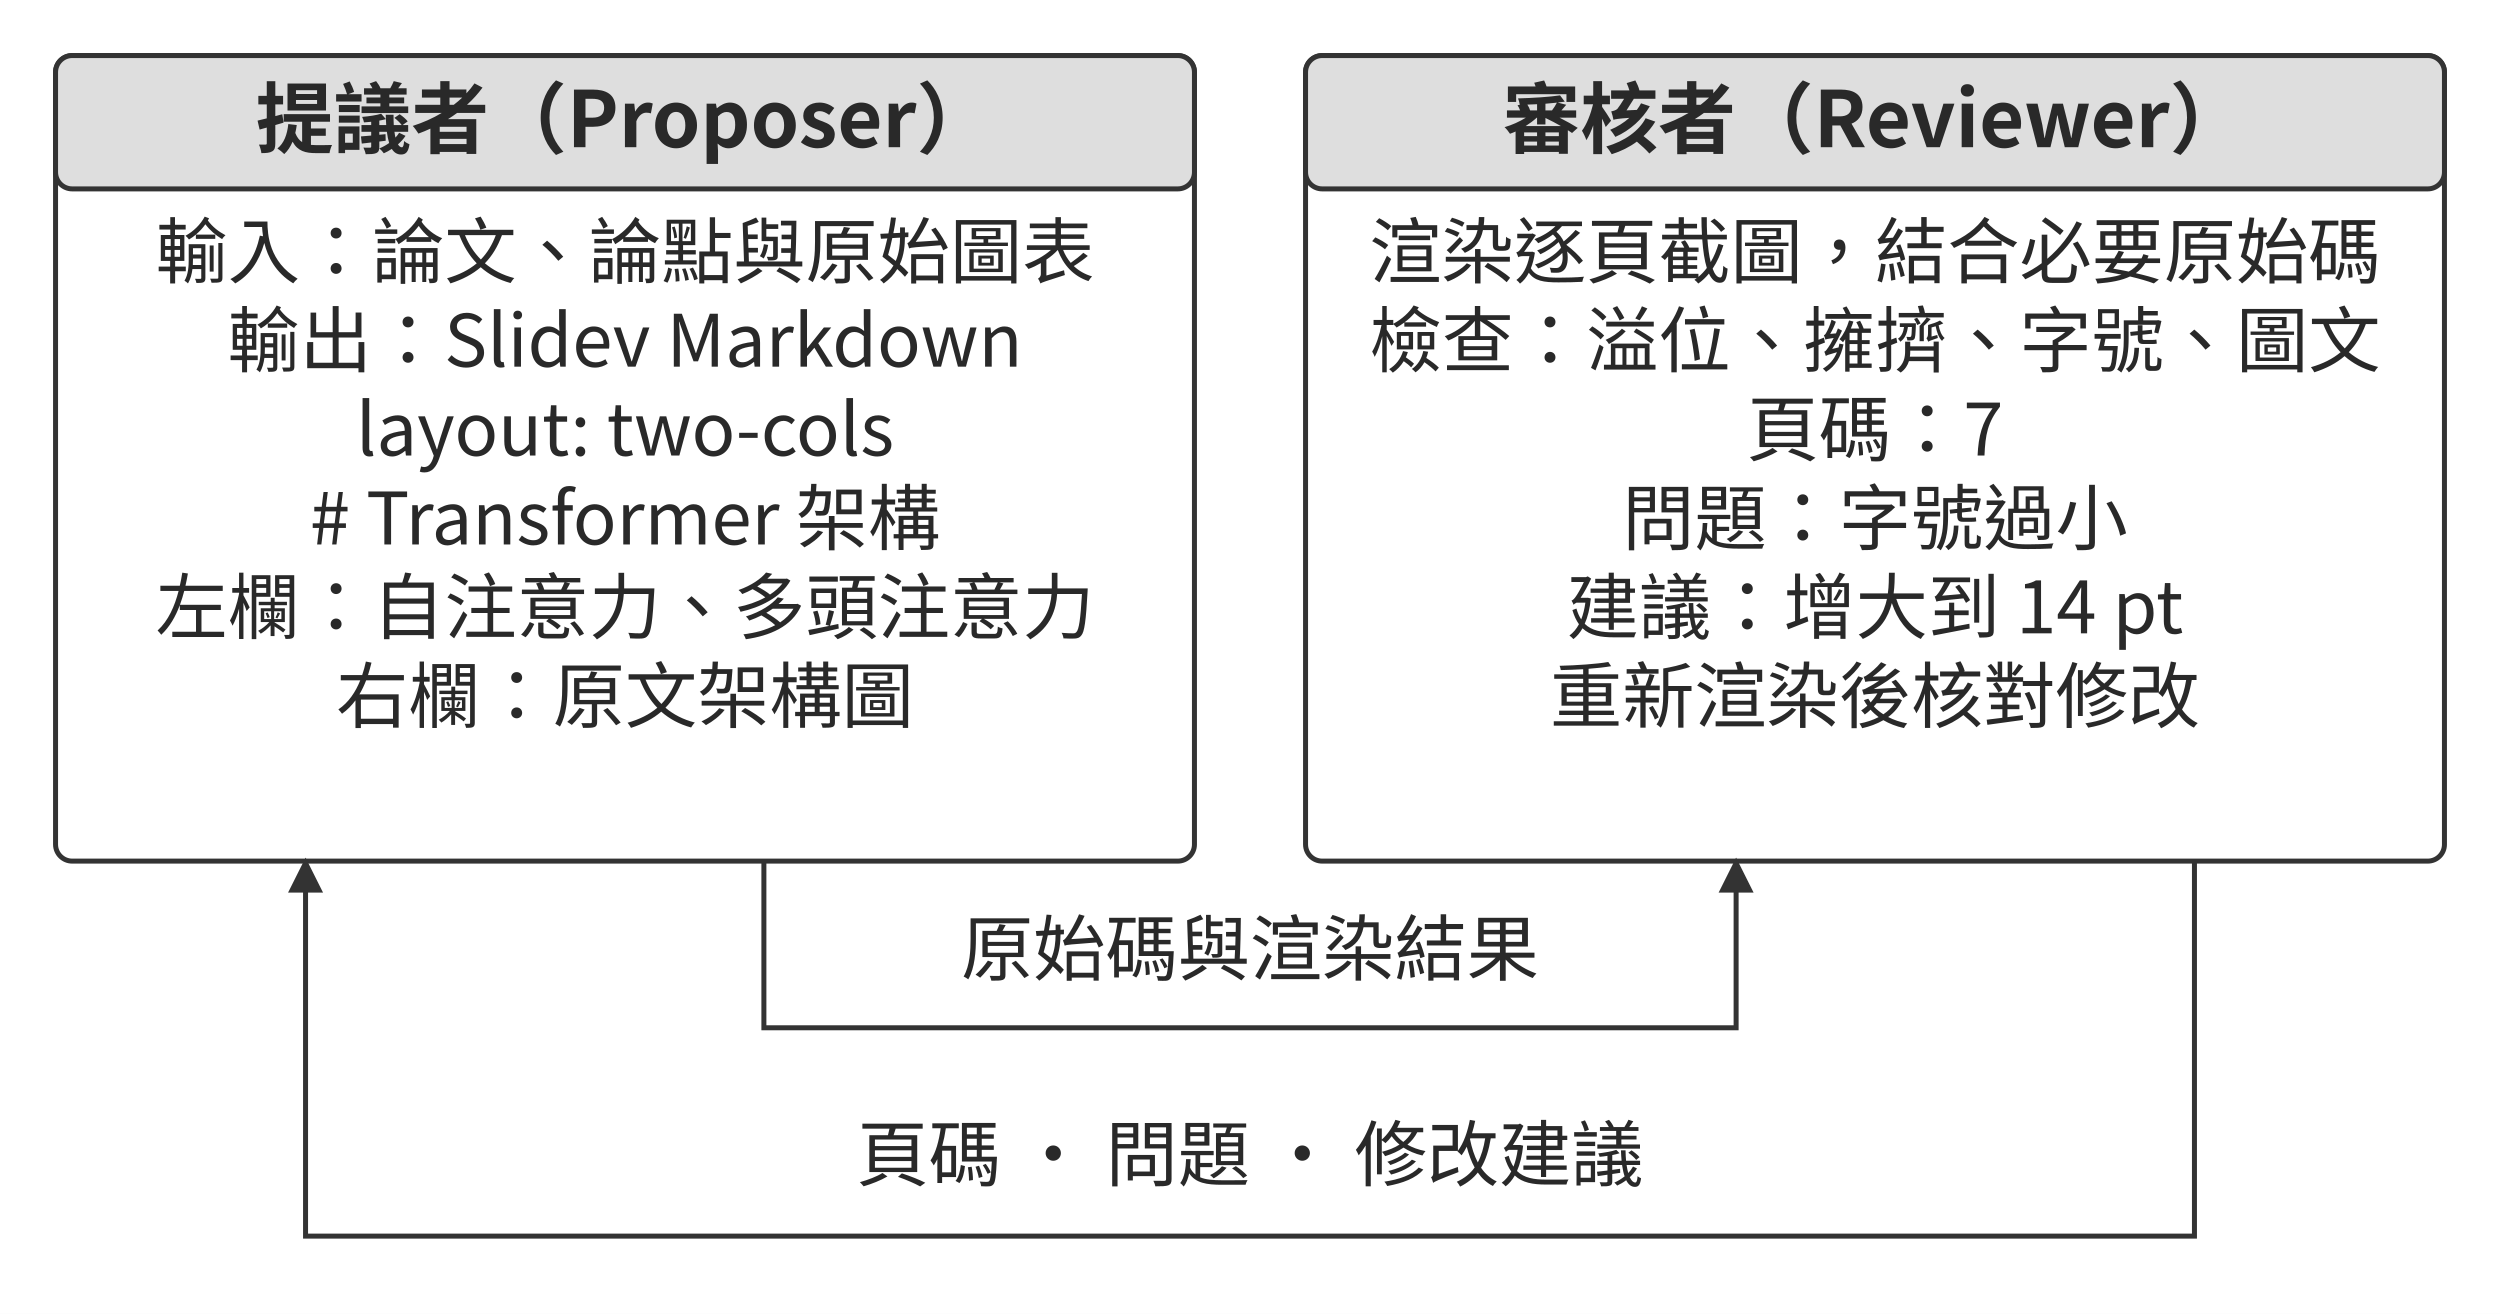
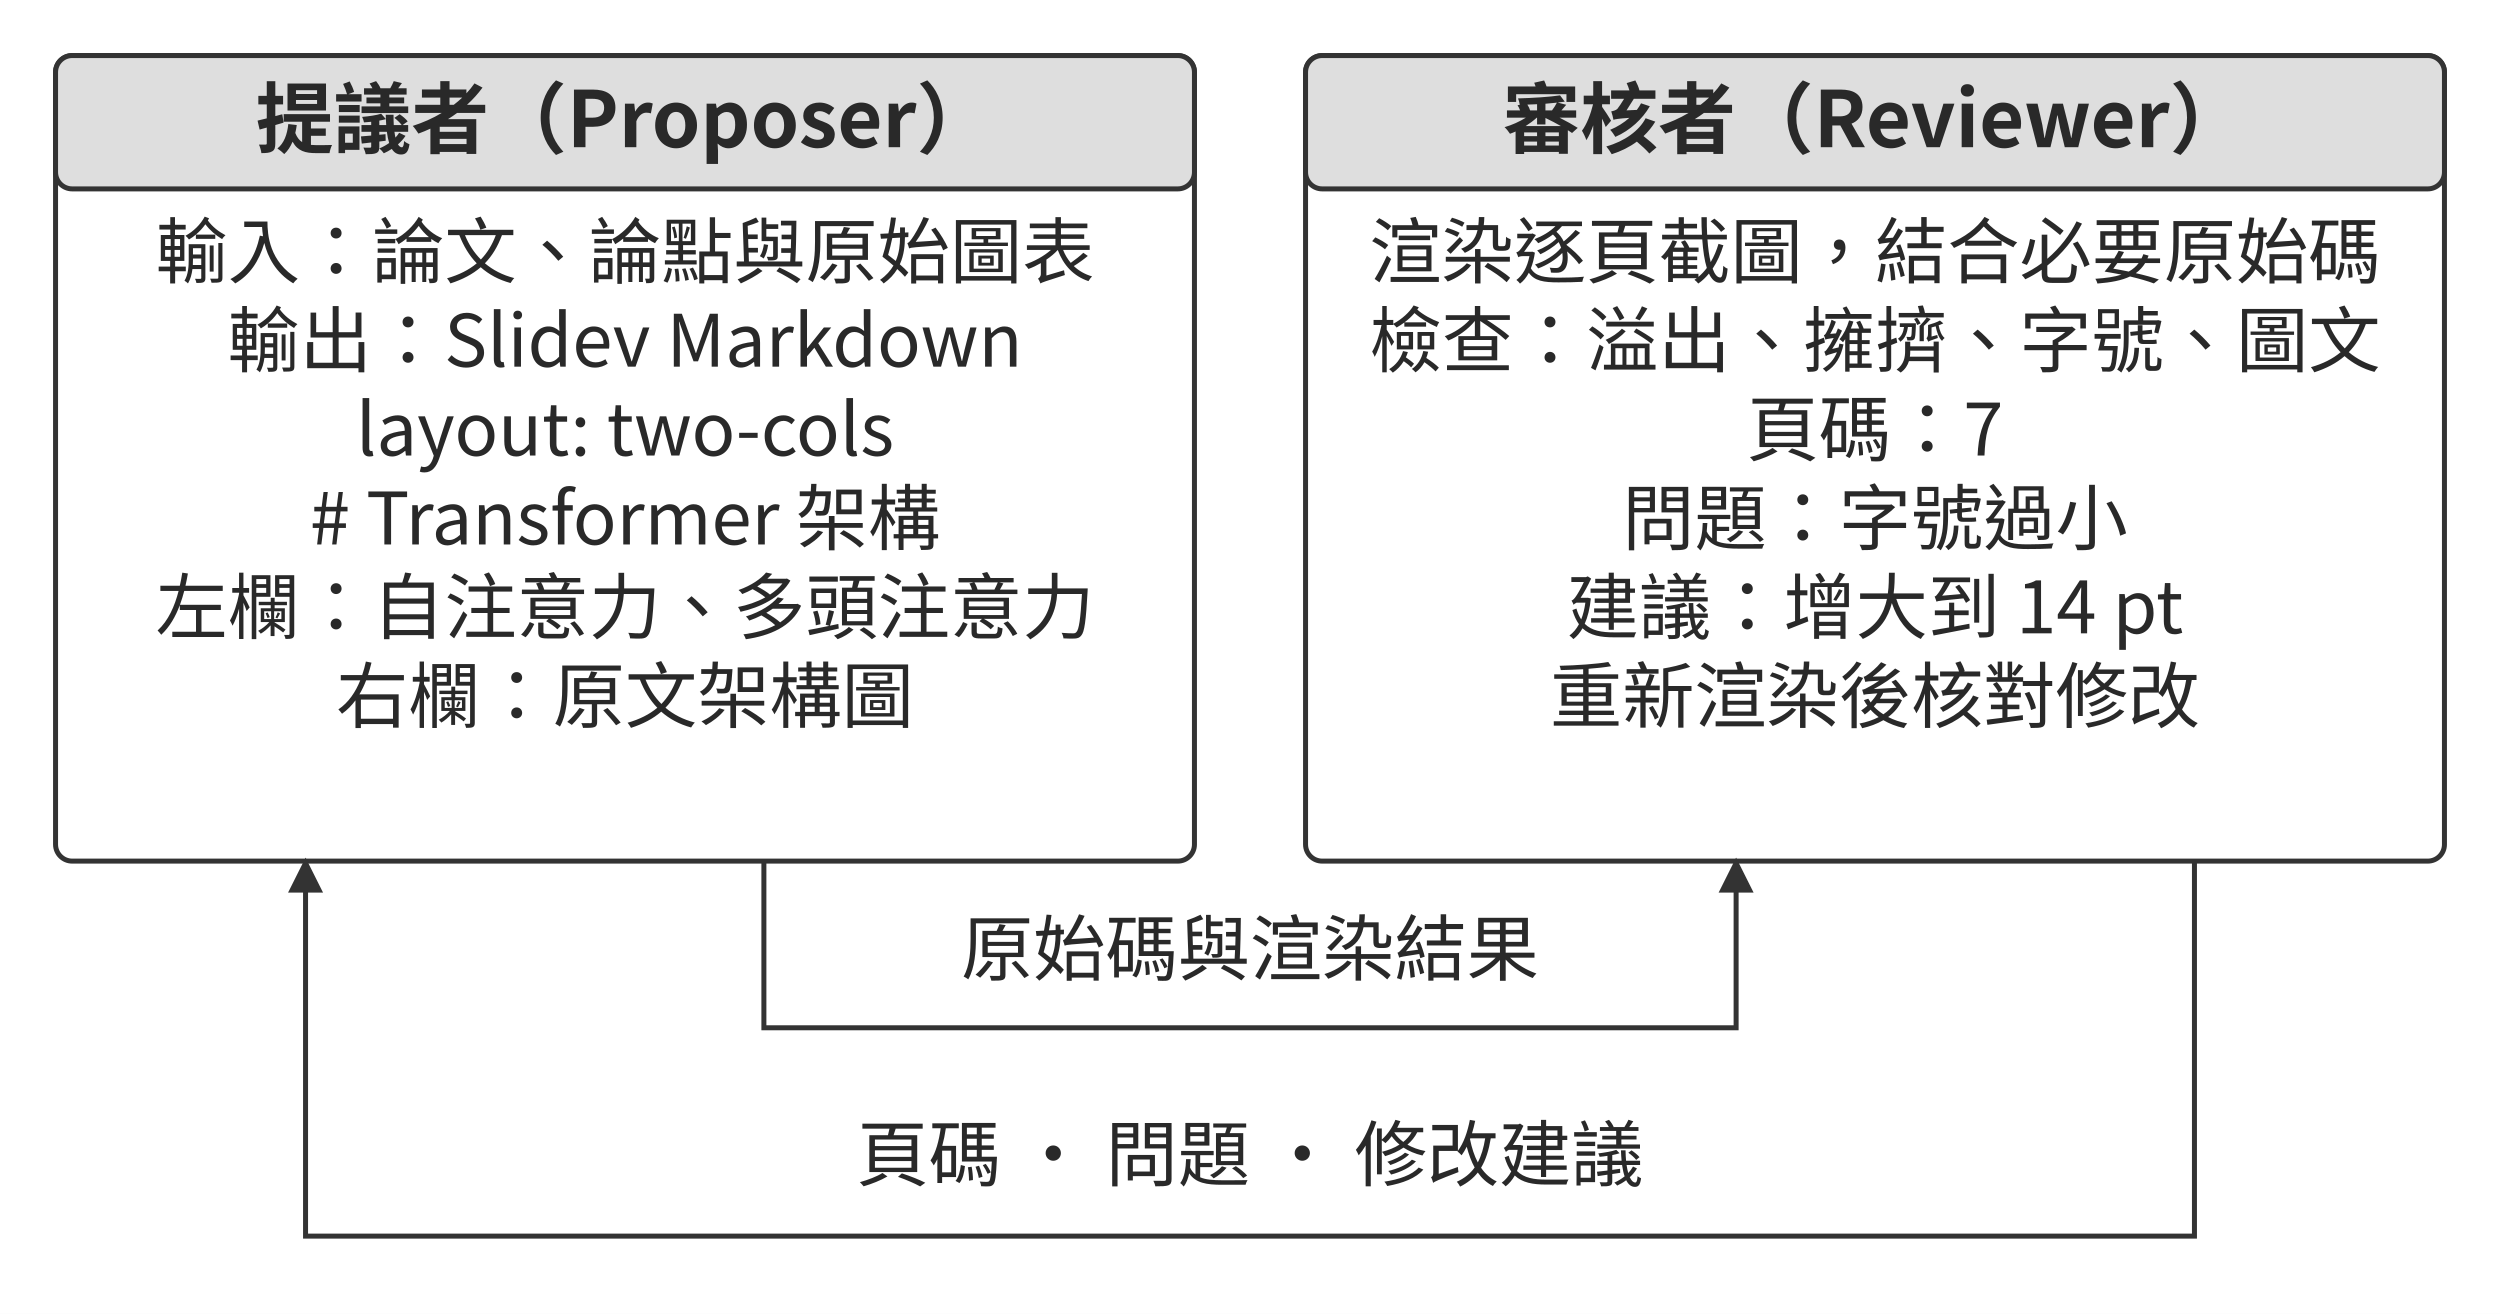
<svg xmlns="http://www.w3.org/2000/svg" width="106.000mm" height="55.709mm" viewBox="0 0 900 473" role="img" aria-labelledby="title desc">
  <defs>
    <marker id="arrow" viewBox="0 0 10 10" refX="9" refY="5" markerWidth="7" markerHeight="7" orient="auto-start-reverse">
      <path d="M0 0 L10 5 L0 10 Z" fill="#333333" />
    </marker>
  </defs>
  <rect width="900" height="473" fill="#ffffff" y="0" />
  <rect x="20" y="20" width="410" height="290" rx="6" fill="#ffffff" stroke="#333333" stroke-width="1.8" />
  <rect x="20" y="20" width="410" height="48" rx="6" fill="#dedede" stroke="#333333" stroke-width="1.8" />
  <text x="225" y="53" text-anchor="middle" font-family="&quot;Noto Sans CJK TC&quot;, &quot;Source Han Sans TC&quot;, &quot;PingFang TC&quot;, &quot;Microsoft JhengHei&quot;, sans-serif" font-size="28.0" font-weight="700" fill="#292929">提議者（Proposer）</text>
  <text x="225" y="100" text-anchor="middle" font-family="&quot;Noto Sans CJK TC&quot;, &quot;Source Han Sans TC&quot;, &quot;PingFang TC&quot;, &quot;Microsoft JhengHei&quot;, sans-serif" font-size="26.0" font-weight="400" fill="#292929">輸入：論文、論點與原始圖表</text>
  <text x="225" y="132" text-anchor="middle" font-family="&quot;Noto Sans CJK TC&quot;, &quot;Source Han Sans TC&quot;, &quot;PingFang TC&quot;, &quot;Microsoft JhengHei&quot;, sans-serif" font-size="26.0" font-weight="400" fill="#292929">輸出：Slidev Markdown</text>
  <text x="225" y="164" text-anchor="middle" font-family="&quot;Noto Sans CJK TC&quot;, &quot;Source Han Sans TC&quot;, &quot;PingFang TC&quot;, &quot;Microsoft JhengHei&quot;, sans-serif" font-size="26.0" font-weight="400" fill="#292929">layout: two-cols</text>
  <text x="225" y="196" text-anchor="middle" font-family="&quot;Noto Sans CJK TC&quot;, &quot;Source Han Sans TC&quot;, &quot;PingFang TC&quot;, &quot;Microsoft JhengHei&quot;, sans-serif" font-size="26.0" font-weight="400" fill="#292929"># Transformer 架構</text>
  <text x="225" y="228" text-anchor="middle" font-family="&quot;Noto Sans CJK TC&quot;, &quot;Source Han Sans TC&quot;, &quot;PingFang TC&quot;, &quot;Microsoft JhengHei&quot;, sans-serif" font-size="26.0" font-weight="400" fill="#292929">左欄：自注意力、多頭注意力</text>
  <text x="225" y="260" text-anchor="middle" font-family="&quot;Noto Sans CJK TC&quot;, &quot;Source Han Sans TC&quot;, &quot;PingFang TC&quot;, &quot;Microsoft JhengHei&quot;, sans-serif" font-size="26.0" font-weight="400" fill="#292929">右欄：原文架構圖</text>
  <rect x="470" y="20" width="410" height="290" rx="6" fill="#ffffff" stroke="#333333" stroke-width="1.8" />
  <rect x="470" y="20" width="410" height="48" rx="6" fill="#dedede" stroke="#333333" stroke-width="1.8" />
  <text x="675" y="53" text-anchor="middle" font-family="&quot;Noto Sans CJK TC&quot;, &quot;Source Han Sans TC&quot;, &quot;PingFang TC&quot;, &quot;Microsoft JhengHei&quot;, sans-serif" font-size="28.0" font-weight="700" fill="#292929">審核者（Reviewer）</text>
  <text x="675" y="100" text-anchor="middle" font-family="&quot;Noto Sans CJK TC&quot;, &quot;Source Han Sans TC&quot;, &quot;PingFang TC&quot;, &quot;Microsoft JhengHei&quot;, sans-serif" font-size="26.0" font-weight="400" fill="#292929">渲染逐頁截圖，結合必要原始碼</text>
-   <text x="675" y="132" text-anchor="middle" font-family="&quot;Noto Sans CJK TC&quot;, &quot;Source Han Sans TC&quot;, &quot;PingFang TC&quot;, &quot;Microsoft JhengHei&quot;, sans-serif" font-size="26.0" font-weight="400" fill="#292929">檢查：溢位、擁擠、字號、圖文</text>
+   <text x="675" y="132" text-anchor="middle" font-family="&quot;Noto Sans CJK TC&quot;, &quot;Source Han Sans TC&quot;, &quot;PingFang TC&quot;, &quot;Microsoft JhengHei&quot;, sans-serif" font-size="26.0" font-weight="400" fill="#292929">檢查：溢出、擁擠、字號、圖文</text>
  <text x="675" y="164" text-anchor="middle" font-family="&quot;Noto Sans CJK TC&quot;, &quot;Source Han Sans TC&quot;, &quot;PingFang TC&quot;, &quot;Microsoft JhengHei&quot;, sans-serif" font-size="26.0" font-weight="400" fill="#292929">頁碼：7</text>
  <text x="675" y="196" text-anchor="middle" font-family="&quot;Noto Sans CJK TC&quot;, &quot;Source Han Sans TC&quot;, &quot;PingFang TC&quot;, &quot;Microsoft JhengHei&quot;, sans-serif" font-size="26.0" font-weight="400" fill="#292929">問題：字號過小</text>
  <text x="675" y="228" text-anchor="middle" font-family="&quot;Noto Sans CJK TC&quot;, &quot;Source Han Sans TC&quot;, &quot;PingFang TC&quot;, &quot;Microsoft JhengHei&quot;, sans-serif" font-size="26.0" font-weight="400" fill="#292929">建議：增大到 14 pt</text>
  <text x="675" y="260" text-anchor="middle" font-family="&quot;Noto Sans CJK TC&quot;, &quot;Source Han Sans TC&quot;, &quot;PingFang TC&quot;, &quot;Microsoft JhengHei&quot;, sans-serif" font-size="26.0" font-weight="400" fill="#292929">重新渲染後核對修改</text>
  <path d="M275 310 L275 370 L625 370 L625 310" fill="none" stroke="#333333" stroke-width="1.8" marker-end="url(#arrow)" />
  <text x="450" y="351" text-anchor="middle" font-family="&quot;Noto Sans CJK TC&quot;, &quot;Source Han Sans TC&quot;, &quot;PingFang TC&quot;, &quot;Microsoft JhengHei&quot;, sans-serif" font-size="26.0" font-weight="400" fill="#292929">原始碼與渲染結果</text>
  <path d="M790 310 L790 445 L110 445 L110 310" fill="none" stroke="#333333" stroke-width="1.8" marker-end="url(#arrow)" />
  <text x="450" y="425" text-anchor="middle" font-family="&quot;Noto Sans CJK TC&quot;, &quot;Source Han Sans TC&quot;, &quot;PingFang TC&quot;, &quot;Microsoft JhengHei&quot;, sans-serif" font-size="26.0" font-weight="400" fill="#292929">頁碼 · 問題 · 修改建議</text>
  <defs />
</svg>
